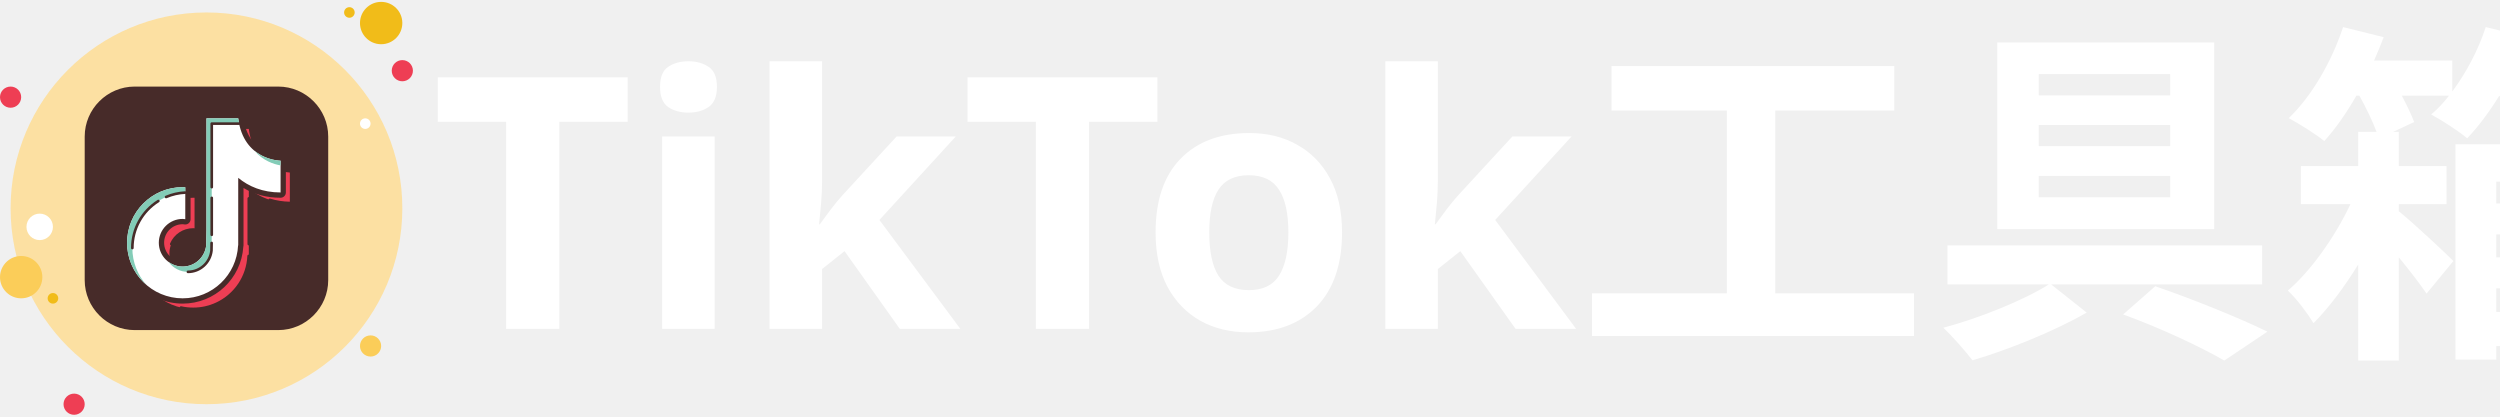
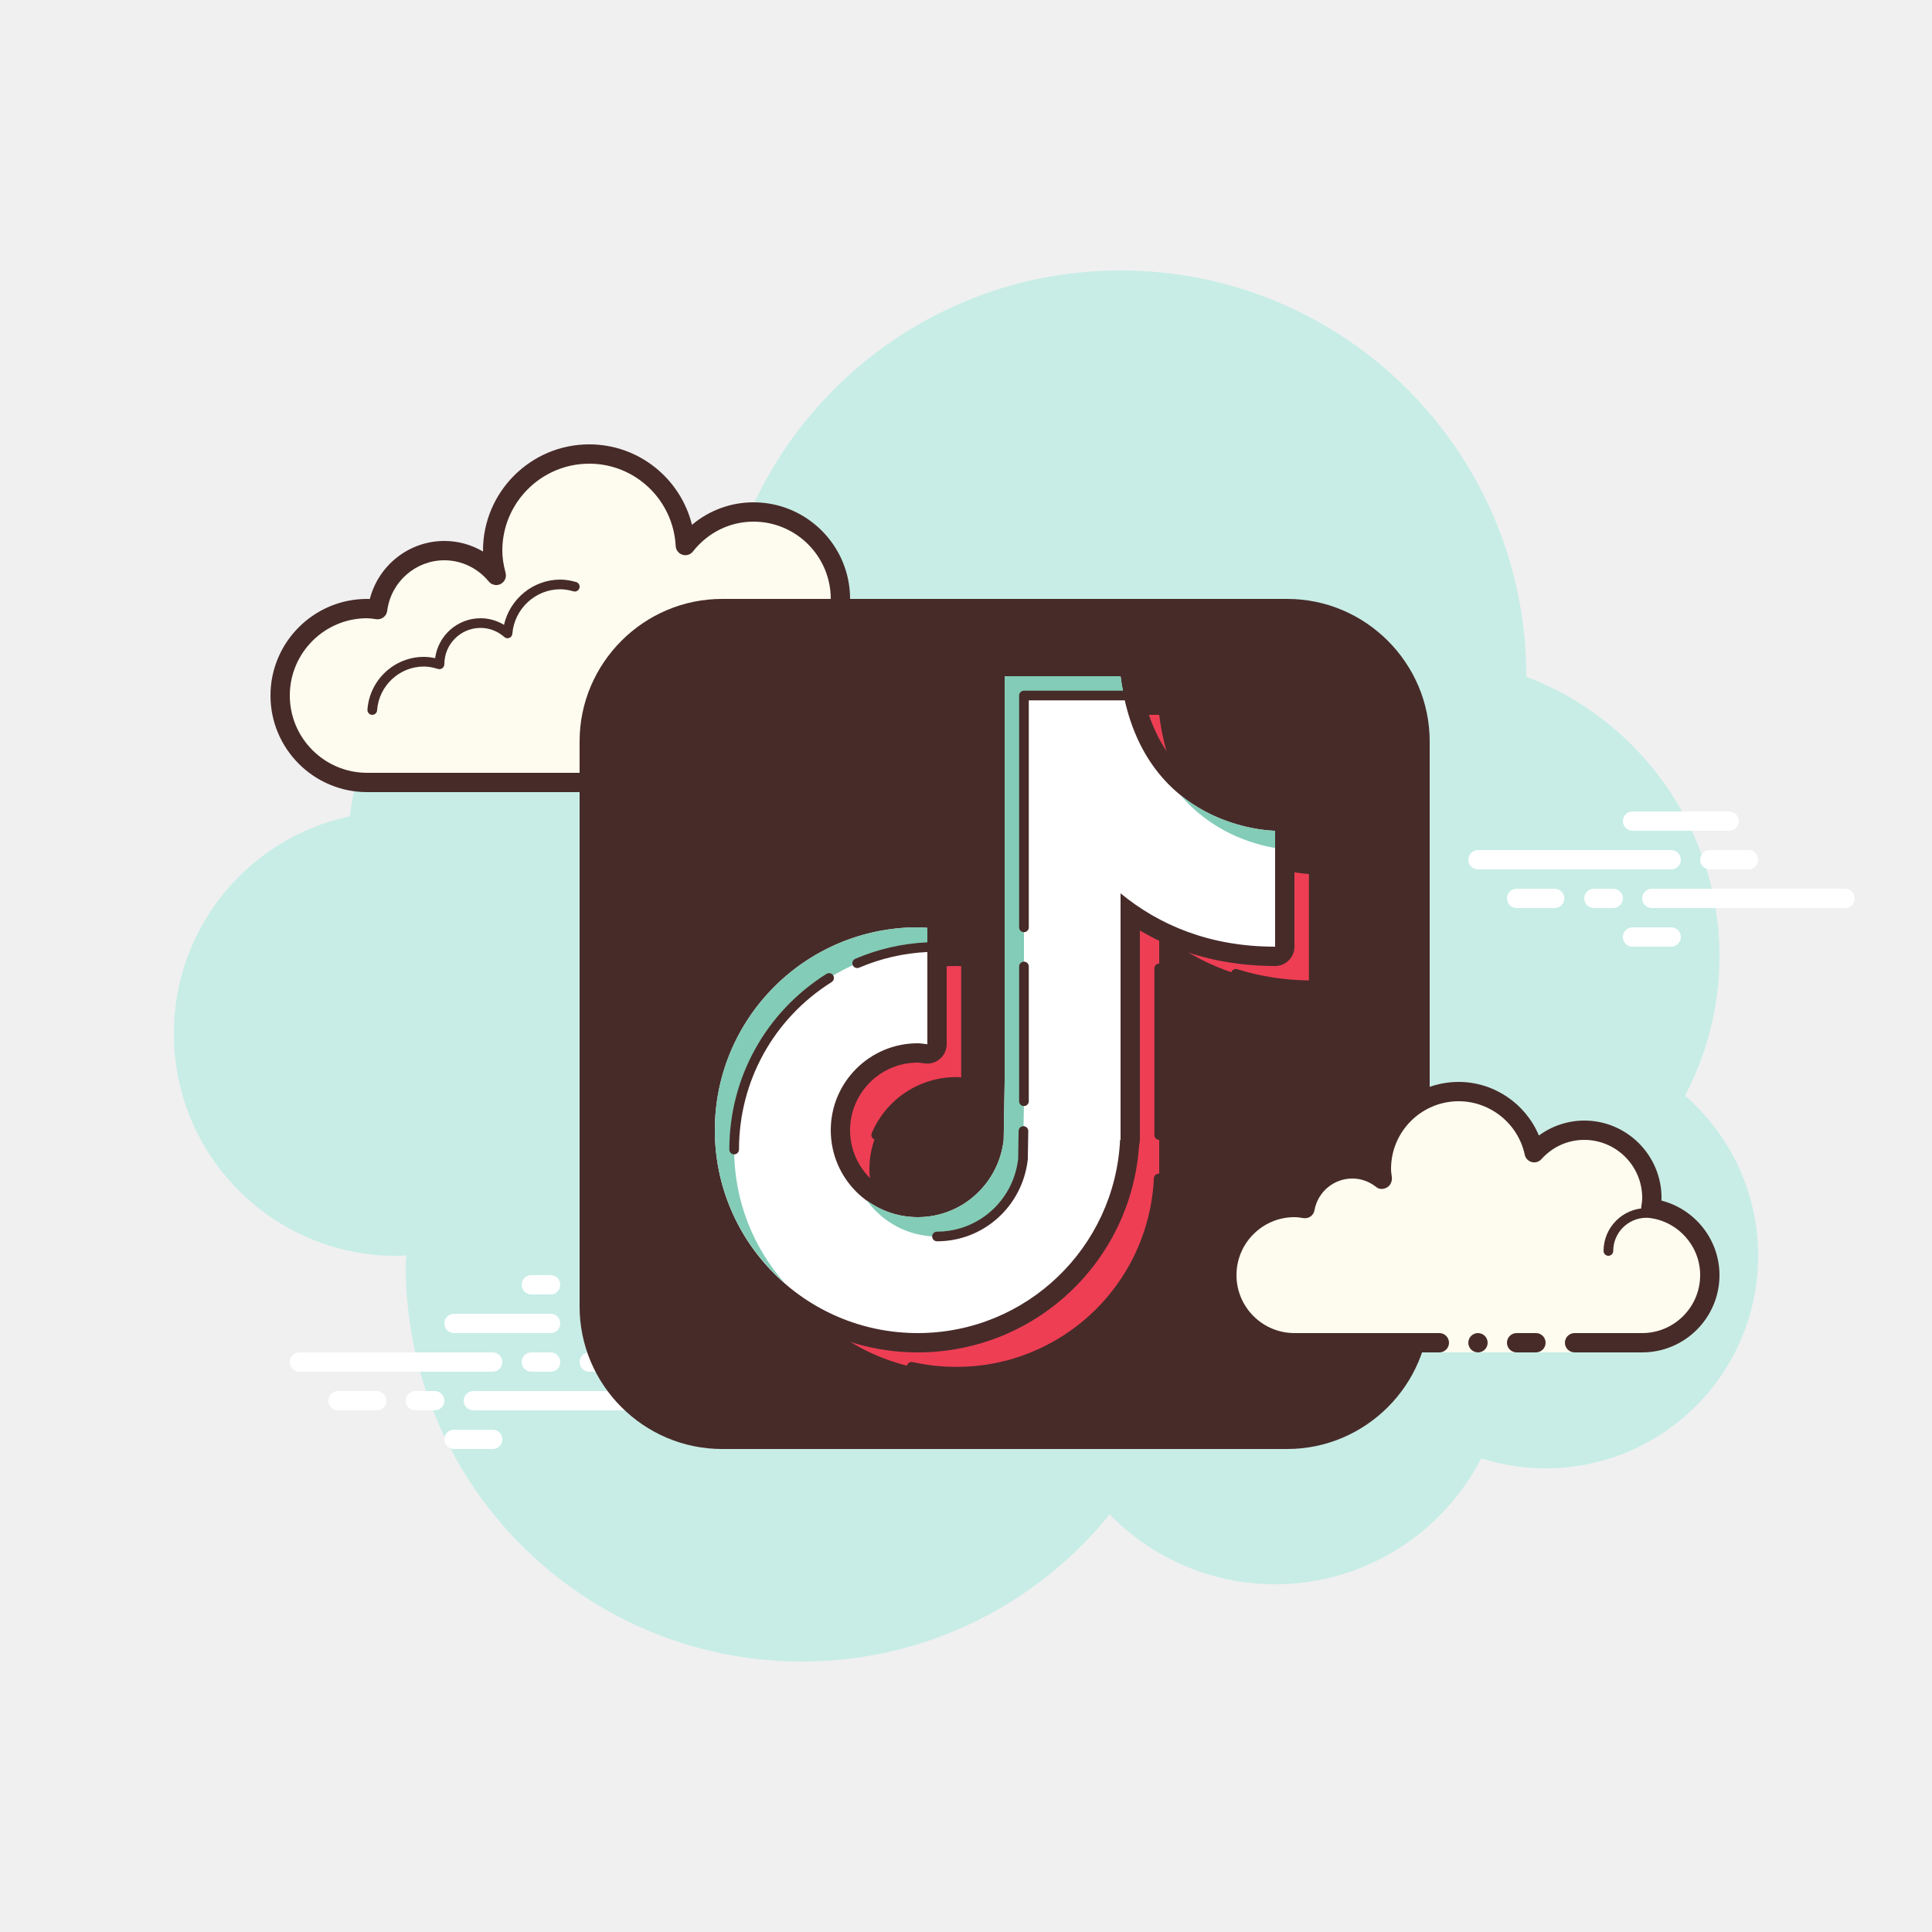
- <svg xmlns="http://www.w3.org/2000/svg" width="3000" height="500" p-id="22997" version="1.1" class="icon" t="1597416718318">
-   <g id="Layer_1">
-     <rect id="svg_7" height="500" width="3000" y="0" x="0" stroke-width="0" stroke="null" fill="none" />
-     <g stroke="null">
-       <circle stroke="null" fill="#ee3e54" r="12.705" cy="116.596" cx="12.705" />
-       <circle stroke="null" fill="#f1bc19" r="6.353" cy="14.955" cx="419.269" />
-       <circle stroke="null" fill="#fce0a2" r="235.045" cy="250" cx="247.75" />
-       <circle stroke="null" fill="#f1bc19" r="25.41" cy="27.66" cx="457.385" />
-       <circle stroke="null" fill="#ee3e54" r="12.705" cy="84.833" cx="482.795" />
-       <circle stroke="null" fill="#fbcd59" r="12.705" cy="415.167" cx="444.68" />
-       <circle stroke="null" fill="#fbcd59" r="25.41" cy="332.583" cx="25.41" />
-       <circle stroke="null" fill="#ee3e54" r="12.705" cy="485.045" cx="88.936" />
-       <circle stroke="null" fill="#fff" r="15.881" cy="272.234" cx="47.644" />
-       <circle stroke="null" fill="#f1bc19" r="6.353" cy="357.994" cx="63.526" />
-       <circle stroke="null" fill="#fff" r="6.353" cy="148.359" cx="438.327" />
-       <g stroke="null">
-         <path stroke="null" d="m161.59,391.662c-30.6,0 -55.502,-24.902 -55.502,-55.502l0,-172.313c0,-30.6 24.902,-55.502 55.502,-55.502l172.313,0c30.6,0 55.502,24.902 55.502,55.502l0,172.313c0,30.6 -24.902,55.502 -55.502,55.502l-172.313,0z" fill="#472b29" />
-         <path stroke="null" d="m333.903,112.785c28.155,0 51.056,22.907 51.056,51.056l0,172.313c0,28.155 -22.907,51.056 -51.056,51.056l-172.313,0c-28.155,0 -51.056,-22.907 -51.056,-51.056l0,-172.307c0,-28.155 22.907,-51.056 51.056,-51.056l172.313,0m0,-8.9l-172.313,0c-32.97,0 -59.949,26.979 -59.949,59.956l0,172.313c0,32.97 26.979,59.949 59.949,59.949l172.313,0c32.976,0 59.956,-26.979 59.956,-59.949l0,-172.313c0,-32.976 -26.979,-59.956 -59.956,-59.956l0,0z" fill="#472b29" />
-       </g>
-       <g stroke="null">
-         <path stroke="null" d="m349.391,205.532c0,0 -44.468,0 -50.821,-50.821l-38.115,0l0,89.088l0,44.315l-0.318,19.058c-1.601,14.274 -13.569,25.41 -28.269,25.41c-15.786,0 -28.587,-12.8 -28.587,-28.587s12.8,-28.587 28.587,-28.587c1.086,0 2.122,0.203 3.176,0.318l0,-38.274c-1.061,-0.051 -2.103,-0.159 -3.176,-0.159c-36.839,0 -66.702,29.863 -66.702,66.702c0,36.839 29.863,66.702 66.702,66.702c35.765,0 64.872,-28.174 66.543,-63.526l0.159,0l0,-81.059c12.578,10.31 29.12,17.533 50.821,17.533c0,-12.705 0,-38.115 0,-38.115z" fill="#ee3e54" />
-       </g>
-       <g stroke="null">
-         <path stroke="null" d="m298.571,294.468c-0.877,0 -1.588,-0.711 -1.588,-1.588l0,-54.791c0,-0.877 0.711,-1.588 1.588,-1.588s1.588,0.711 1.588,1.588l0,54.791c0,0.877 -0.711,1.588 -1.588,1.588z" fill="#472b29" />
-       </g>
-       <g stroke="null">
-         <path stroke="null" d="m231.869,372.287c-5.076,0 -10.132,-0.559 -15.03,-1.658c-0.858,-0.191 -1.398,-1.042 -1.201,-1.899c0.191,-0.851 1.01,-1.404 1.899,-1.201c9.326,2.09 19.299,2.103 28.587,0.013c2.058,-0.451 4.11,-1.016 6.118,-1.683c2.528,-0.839 5.006,-1.83 7.35,-2.941c21.84,-10.317 36.102,-31.706 37.232,-55.82c0.044,-0.851 0.737,-1.512 1.588,-1.512c0.877,0 1.671,0.711 1.671,1.588c0,0.216 -0.038,0.419 -0.114,0.616c-1.372,25.067 -16.282,47.257 -39.024,57.999c-2.465,1.175 -5.057,2.211 -7.718,3.087c-2.103,0.692 -4.263,1.29 -6.422,1.766c-4.853,1.093 -9.878,1.645 -14.935,1.645z" fill="#472b29" />
-       </g>
-       <g stroke="null">
-         <path stroke="null" d="m205.531,294.455c-0.203,0 -0.413,-0.038 -0.623,-0.127c-0.807,-0.343 -1.188,-1.277 -0.845,-2.084c4.739,-11.193 15.653,-18.422 27.805,-18.422c0.54,0 1.067,0.044 1.588,0.108l0,-36.47c0,-0.877 0.711,-1.588 1.588,-1.588s1.588,0.711 1.588,1.588l0,38.274c0,0.451 -0.191,0.883 -0.527,1.188c-0.343,0.299 -0.788,0.426 -1.232,0.394l-0.978,-0.127c-0.661,-0.089 -1.334,-0.184 -2.02,-0.184c-10.876,0 -20.639,6.473 -24.877,16.491c-0.267,0.591 -0.851,0.959 -1.467,0.959z" fill="#472b29" />
-       </g>
-       <g stroke="null">
-         <path stroke="null" d="m349.391,245.236c-9.211,0 -17.984,-1.302 -26.084,-3.869c-0.839,-0.267 -1.302,-1.163 -1.035,-1.988c0.267,-0.839 1.188,-1.302 1.988,-1.035c7.325,2.319 15.24,3.57 23.543,3.71l0,-34.996c-4.193,-0.28 -15.913,-1.76 -27.24,-9.548c-0.724,-0.495 -0.908,-1.486 -0.407,-2.211c0.502,-0.718 1.499,-0.896 2.211,-0.407c13.01,8.944 26.89,9.052 27.03,9.052c0.877,0 1.588,0.711 1.588,1.588l0,38.115c-0.006,0.877 -0.718,1.588 -1.594,1.588z" fill="#472b29" />
-       </g>
-       <g stroke="null">
-         <path stroke="null" d="m219.163,361.17c-38.528,0 -69.878,-31.35 -69.878,-69.878s31.35,-69.878 69.878,-69.878c0.762,0 1.506,0.051 2.255,0.102l1.067,0.07c1.696,0.076 3.03,1.474 3.03,3.17l0,38.274c0,0.908 -0.388,1.76 -1.061,2.37c-0.584,0.521 -1.34,0.807 -2.115,0.807c-0.121,0 -1.372,-0.146 -1.372,-0.146c-0.597,-0.083 -1.188,-0.178 -1.804,-0.178c-14.014,0 -25.41,11.396 -25.41,25.41s11.396,25.41 25.41,25.41c12.87,0 23.67,-9.707 25.105,-22.59l0.305,-18.759l0,-133.347c0,-1.753 1.423,-3.176 3.176,-3.176l38.115,0c1.601,0 2.954,1.194 3.151,2.782c5.921,47.327 45.974,48.038 47.676,48.044c1.747,0.006 3.17,1.429 3.17,3.176l0,38.115c0,1.753 -1.423,3.176 -3.176,3.176c-17.965,0 -33.961,-4.815 -47.644,-14.325l0,74.668c0,0.407 -0.083,0.8 -0.216,1.169c-2.268,36.826 -32.671,65.533 -69.662,65.533z" fill="#fff" />
-         <path stroke="null" d="m285.865,142.006c6.353,50.821 50.821,50.821 50.821,50.821s0,25.41 0,38.115c-21.7,0 -38.242,-7.217 -50.821,-17.533l0,81.059l-0.159,0c-1.671,35.352 -30.778,63.526 -66.543,63.526c-36.839,0 -66.702,-29.863 -66.702,-66.702c0,-36.839 29.863,-66.702 66.702,-66.702c1.074,0 2.115,0.108 3.176,0.159l0,38.274c-1.055,-0.114 -2.09,-0.318 -3.176,-0.318c-15.786,0 -28.587,12.8 -28.587,28.587s12.8,28.587 28.587,28.587c14.7,0 26.668,-11.136 28.269,-25.41l0.318,-19.058l0,-44.315l0,-89.088l38.115,0m0,-6.353l-38.115,0c-3.507,0 -6.353,2.846 -6.353,6.353l0,89.088l0,44.315l-0.311,18.632c-1.391,11.13 -10.761,19.483 -21.923,19.483c-12.26,0 -22.234,-9.974 -22.234,-22.234s9.974,-22.234 22.234,-22.234c0.476,0 0.934,0.083 1.391,0.146l1.074,0.14c0.235,0.025 0.47,0.038 0.705,0.038c1.556,0 3.062,-0.572 4.237,-1.62c1.353,-1.207 2.122,-2.929 2.122,-4.739l0,-38.274c0,-3.392 -2.662,-6.187 -6.054,-6.346l-0.991,-0.064c-0.826,-0.051 -1.645,-0.102 -2.484,-0.102c-40.282,0 -73.054,32.773 -73.054,73.054s32.773,73.054 73.054,73.054c38.554,0 70.259,-29.825 72.807,-68.157c0.159,-0.546 0.248,-1.124 0.248,-1.722l0,-68.855c13.067,7.756 27.97,11.682 44.468,11.682c3.507,0 6.353,-2.846 6.353,-6.353l0,-38.115c0,-3.507 -2.846,-6.353 -6.353,-6.353c-1.563,-0.013 -38.967,-0.832 -44.519,-45.256c-0.394,-3.176 -3.1,-5.565 -6.302,-5.565l0,0z" fill="#472b29" />
-       </g>
-       <g stroke="null">
-         <path stroke="null" d="m336.686,198.493c0,-3.43 0,-5.666 0,-5.666s-16.828,-0.044 -31.261,-11.886c10.215,12.133 23.511,16.224 31.261,17.552z" fill="#83ccb7" />
-         <path stroke="null" d="m202.431,314.377c5.196,7.153 13.569,11.854 23.085,11.854c14.7,0 26.668,-11.136 28.269,-25.41l0.318,-19.058l0,-44.315l0,-89.088l32.913,0c-0.426,-2.058 -0.864,-4.097 -1.15,-6.353l-38.115,0l0,89.088l0,44.315l-0.318,19.058c-1.601,14.274 -13.569,25.41 -28.269,25.41c-6.27,0 -12.019,-2.077 -16.733,-5.501z" fill="#83ccb7" />
-         <path stroke="null" d="m158.814,297.644c0,-35.765 28.174,-64.872 63.526,-66.543l0,-6.353c-1.061,-0.051 -2.103,-0.159 -3.176,-0.159c-36.839,0 -66.702,29.863 -66.702,66.702c0,20.036 8.881,37.963 22.863,50.192c-10.253,-11.727 -16.51,-27.037 -16.51,-43.839z" fill="#83ccb7" />
-       </g>
-       <g stroke="null">
-         <path stroke="null" d="m254.103,226.178c-0.877,0 -1.588,-0.711 -1.588,-1.588l0,-76.231c0,-0.877 0.711,-1.588 1.588,-1.588l32.913,0c0.877,0 1.588,0.711 1.588,1.588s-0.711,1.588 -1.588,1.588l-31.324,0l0,74.643c0,0.877 -0.711,1.588 -1.588,1.588z" fill="#472b29" />
-         <path stroke="null" d="m254.103,283.351c-0.877,0 -1.588,-0.711 -1.588,-1.588l0,-44.315c0,-0.877 0.711,-1.588 1.588,-1.588s1.588,0.711 1.588,1.588l0,44.315c0,0.877 -0.711,1.588 -1.588,1.588z" fill="#472b29" />
-         <path stroke="null" d="m225.516,327.819c-0.877,0 -1.588,-0.711 -1.588,-1.588s0.711,-1.588 1.588,-1.588c13.683,0 25.156,-10.317 26.687,-23.994l0.14,-9.122c0.013,-0.87 0.724,-1.563 1.588,-1.563c0.006,0 0.019,0 0.025,0c0.883,0.013 1.575,0.737 1.563,1.614l-0.152,9.268c-1.715,15.443 -14.547,26.973 -29.851,26.973z" fill="#472b29" />
-         <path stroke="null" d="m199.261,237.975c-0.616,0 -1.201,-0.362 -1.455,-0.959c-0.349,-0.807 0.025,-1.741 0.832,-2.084c7.502,-3.208 15.449,-5.031 23.632,-5.419c0.769,0.083 1.62,0.642 1.664,1.512c0.038,0.877 -0.642,1.62 -1.512,1.664c-7.801,0.368 -15.38,2.103 -22.526,5.158c-0.21,0.089 -0.426,0.127 -0.635,0.127z" fill="#472b29" />
-         <path stroke="null" d="m158.814,299.232c-0.877,0 -1.588,-0.711 -1.588,-1.588c0,-23.587 11.949,-45.179 31.953,-57.764c0.737,-0.445 1.722,-0.248 2.192,0.502c0.464,0.737 0.241,1.722 -0.502,2.192c-19.077,11.994 -30.467,32.582 -30.467,55.07c0,0.877 -0.711,1.588 -1.588,1.588z" fill="#472b29" />
-       </g>
-     </g>
-     <text style="cursor: move;" font-style="normal" font-weight="bold" transform="matrix(17.613 0 0 17.613 -10518.3 -2327.64)" stroke="#000000" xml:space="preserve" text-anchor="start" font-family="'Rubik'" font-size="24" stroke-width="0" id="svg_1" y="154.563" x="626.53" fill="#ffffff">TikTok工具箱</text>
+ <svg xmlns="http://www.w3.org/2000/svg" viewBox="0 0 100 100">
+   <path fill="#c7ede6" d="M87.215,56.71C88.35,54.555,89,52.105,89,49.5c0-6.621-4.159-12.257-10.001-14.478 C78.999,35.015,79,35.008,79,35c0-11.598-9.402-21-21-21c-9.784,0-17.981,6.701-20.313,15.757C36.211,29.272,34.638,29,33,29 c-7.692,0-14.023,5.793-14.89,13.252C12.906,43.353,9,47.969,9,53.5C9,59.851,14.149,65,20.5,65c0.177,0,0.352-0.012,0.526-0.022 C21.022,65.153,21,65.324,21,65.5C21,76.822,30.178,86,41.5,86c6.437,0,12.175-2.972,15.934-7.614C59.612,80.611,62.64,82,66,82 c4.65,0,8.674-2.65,10.666-6.518C77.718,75.817,78.837,76,80,76c6.075,0,11-4.925,11-11C91,61.689,89.53,58.727,87.215,56.71z" />
+   <path fill="#fdfcef" d="M34.5,40.5V41h3v-0.5c0,0,4.242,0,5.5,0c2.485,0,4.5-2.015,4.5-4.5 c0-2.333-1.782-4.229-4.055-4.455C43.467,31.364,43.5,31.187,43.5,31c0-2.485-2.015-4.5-4.5-4.5c-1.438,0-2.703,0.686-3.527,1.736 C35.333,25.6,33.171,23.5,30.5,23.5c-2.761,0-5,2.239-5,5c0,0.446,0.077,0.87,0.187,1.282C25.045,29.005,24.086,28.5,23,28.5 c-1.781,0-3.234,1.335-3.455,3.055C19.364,31.533,19.187,31.5,19,31.5c-2.485,0-4.5,2.015-4.5,4.5s2.015,4.5,4.5,4.5s9.5,0,9.5,0 H34.5z" />
+   <path fill="#472b29" d="M30.5,23c-3.033,0-5.5,2.467-5.5,5.5c0,0.016,0,0.031,0,0.047C24.398,28.192,23.71,28,23,28 c-1.831,0-3.411,1.261-3.858,3.005C19.095,31.002,19.048,31,19,31c-2.757,0-5,2.243-5,5s2.243,5,5,5h15.5 c0.276,0,0.5-0.224,0.5-0.5S34.776,40,34.5,40H19c-2.206,0-4-1.794-4-4s1.794-4,4-4c0.117,0,0.23,0.017,0.343,0.032l0.141,0.019 c0.021,0.003,0.041,0.004,0.062,0.004c0.246,0,0.462-0.185,0.495-0.437C20.232,30.125,21.504,29,23,29 c0.885,0,1.723,0.401,2.301,1.1c0.098,0.118,0.241,0.182,0.386,0.182c0.078,0,0.156-0.018,0.228-0.056 c0.209-0.107,0.314-0.346,0.254-0.573C26.054,29.218,26,28.852,26,28.5c0-2.481,2.019-4.5,4.5-4.5 c2.381,0,4.347,1.872,4.474,4.263c0.011,0.208,0.15,0.387,0.349,0.45c0.05,0.016,0.101,0.024,0.152,0.024 c0.15,0,0.296-0.069,0.392-0.192C36.638,27.563,37.779,27,39,27c2.206,0,4,1.794,4,4c0,0.117-0.017,0.23-0.032,0.343l-0.019,0.141 c-0.016,0.134,0.022,0.268,0.106,0.373c0.084,0.105,0.207,0.172,0.34,0.185C45.451,32.247,47,33.949,47,36c0,2.206-1.794,4-4,4 h-5.5c-0.276,0-0.5,0.224-0.5,0.5s0.224,0.5,0.5,0.5H43c2.757,0,5-2.243,5-5c0-2.397-1.689-4.413-4.003-4.877 C43.999,31.082,44,31.041,44,31c0-2.757-2.243-5-5-5c-1.176,0-2.293,0.416-3.183,1.164C35.219,24.76,33.055,23,30.5,23L30.5,23z" />
+   <path fill="#472b29" d="M29,30c-1.403,0-2.609,0.999-2.913,2.341C25.72,32.119,25.301,32,24.875,32 c-1.202,0-2.198,0.897-2.353,2.068C22.319,34.022,22.126,34,21.937,34c-1.529,0-2.811,1.2-2.918,2.732 C19.01,36.87,19.114,36.99,19.251,37c0.006,0,0.012,0,0.018,0c0.13,0,0.24-0.101,0.249-0.232c0.089-1.271,1.151-2.268,2.419-2.268 c0.229,0,0.47,0.042,0.738,0.127c0.022,0.007,0.045,0.01,0.067,0.01c0.055,0,0.11-0.02,0.156-0.054 C22.962,34.537,23,34.455,23,34.375c0-1.034,0.841-1.875,1.875-1.875c0.447,0,0.885,0.168,1.231,0.473 c0.047,0.041,0.106,0.063,0.165,0.063c0.032,0,0.063-0.006,0.093-0.019c0.088-0.035,0.148-0.117,0.155-0.212 C26.623,31.512,27.712,30.5,29,30.5c0.208,0,0.425,0.034,0.682,0.107c0.023,0.007,0.047,0.01,0.07,0.01 c0.109,0,0.207-0.073,0.239-0.182c0.038-0.133-0.039-0.271-0.172-0.309C29.517,30.04,29.256,30,29,30L29,30z" />
+   <path fill="#472b29" d="M42.883,31.5c-1.326,0-2.508,0.897-2.874,2.182c-0.038,0.133,0.039,0.271,0.172,0.309 C40.205,33.997,40.228,34,40.25,34c0.109,0,0.209-0.072,0.24-0.182C40.795,32.748,41.779,32,42.883,32 c0.117,0,0.23,0.014,0.342,0.029c0.012,0.002,0.023,0.003,0.035,0.003c0.121,0,0.229-0.092,0.246-0.217 c0.019-0.137-0.077-0.263-0.214-0.281C43.158,31.516,43.022,31.5,42.883,31.5L42.883,31.5z" />
+   <path fill="#fff" d="M25.5,71h-10c-0.276,0-0.5-0.224-0.5-0.5s0.224-0.5,0.5-0.5h10c0.276,0,0.5,0.224,0.5,0.5 S25.777,71,25.5,71z" />
+   <path fill="#fff" d="M28.5,71h-1c-0.276,0-0.5-0.224-0.5-0.5s0.224-0.5,0.5-0.5h1c0.276,0,0.5,0.224,0.5,0.5 S28.777,71,28.5,71z" />
+   <path fill="#fff" d="M33.491,73H24.5c-0.276,0-0.5-0.224-0.5-0.5s0.224-0.5,0.5-0.5h8.991c0.276,0,0.5,0.224,0.5,0.5 S33.767,73,33.491,73z" />
+   <path fill="#fff" d="M22.5,73h-1c-0.276,0-0.5-0.224-0.5-0.5s0.224-0.5,0.5-0.5h1c0.276,0,0.5,0.224,0.5,0.5 S22.777,73,22.5,73z" />
+   <path fill="#fff" d="M19.5,73h-2c-0.276,0-0.5-0.224-0.5-0.5s0.224-0.5,0.5-0.5h2c0.276,0,0.5,0.224,0.5,0.5 S19.777,73,19.5,73z" />
+   <path fill="#fff" d="M25.5,75h-2c-0.276,0-0.5-0.224-0.5-0.5s0.224-0.5,0.5-0.5h2c0.276,0,0.5,0.224,0.5,0.5 S25.776,75,25.5,75z" />
+   <path fill="#fff" d="M28.5,66c-0.177,0-0.823,0-1,0c-0.276,0-0.5,0.224-0.5,0.5c0,0.276,0.224,0.5,0.5,0.5 c0.177,0,0.823,0,1,0c0.276,0,0.5-0.224,0.5-0.5C29,66.224,28.776,66,28.5,66z" />
+   <path fill="#fff" d="M28.5,68c-0.177,0-4.823,0-5,0c-0.276,0-0.5,0.224-0.5,0.5c0,0.276,0.224,0.5,0.5,0.5 c0.177,0,4.823,0,5,0c0.276,0,0.5-0.224,0.5-0.5C29,68.224,28.776,68,28.5,68z" />
+   <path fill="#fff" d="M33.5,70c-0.177,0-2.823,0-3,0c-0.276,0-0.5,0.224-0.5,0.5c0,0.276,0.224,0.5,0.5,0.5 c0.177,0,2.823,0,3,0c0.276,0,0.5-0.224,0.5-0.5C34,70.224,33.776,70,33.5,70z" />
+   <g>
+     <path fill="#fff" d="M86.5,45h-10c-0.276,0-0.5-0.224-0.5-0.5s0.224-0.5,0.5-0.5h10c0.276,0,0.5,0.224,0.5,0.5 S86.776,45,86.5,45z" />
+     <path fill="#fff" d="M90.5,45h-2c-0.276,0-0.5-0.224-0.5-0.5s0.224-0.5,0.5-0.5h2c0.276,0,0.5,0.224,0.5,0.5 S90.776,45,90.5,45z" />
+     <path fill="#fff" d="M95.5,47h-10c-0.276,0-0.5-0.224-0.5-0.5s0.224-0.5,0.5-0.5h10c0.276,0,0.5,0.224,0.5,0.5 S95.777,47,95.5,47z" />
+     <path fill="#fff" d="M83.5,47h-1c-0.276,0-0.5-0.224-0.5-0.5s0.224-0.5,0.5-0.5h1c0.276,0,0.5,0.224,0.5,0.5 S83.776,47,83.5,47z" />
+     <path fill="#fff" d="M80.47,47H78.5c-0.276,0-0.5-0.224-0.5-0.5s0.224-0.5,0.5-0.5h1.97c0.276,0,0.5,0.224,0.5,0.5 S80.746,47,80.47,47z" />
+     <path fill="#fff" d="M89.5,43h-5c-0.276,0-0.5-0.224-0.5-0.5s0.224-0.5,0.5-0.5h5c0.276,0,0.5,0.224,0.5,0.5 S89.777,43,89.5,43z" />
+     <path fill="#fff" d="M86.5,49h-2c-0.276,0-0.5-0.224-0.5-0.5s0.224-0.5,0.5-0.5h2c0.276,0,0.5,0.224,0.5,0.5 S86.776,49,86.5,49z" />
+   </g>
+   <g>
+     <path fill="#472b29" d="M37.375,74.3c-3.681,0-6.675-2.994-6.675-6.675v-29.25c0-3.681,2.994-6.675,6.675-6.675h29.25 c3.681,0,6.675,2.994,6.675,6.675v29.25c0,3.681-2.994,6.675-6.675,6.675H37.375z" />
+     <path fill="#472b29" d="M66.625,32.4c3.295,0,5.975,2.68,5.975,5.975v29.25c0,3.295-2.68,5.975-5.975,5.975h-29.25 c-3.295,0-5.975-2.68-5.975-5.975v-29.25c0-3.295,2.68-5.975,5.975-5.975H66.625 M66.625,31h-29.25 C33.319,31,30,34.319,30,38.375v29.25C30,71.681,33.319,75,37.375,75h29.25C70.681,75,74,71.681,74,67.625v-29.25 C74,34.319,70.681,31,66.625,31L66.625,31z" />
+   </g>
+   <g>
+     <path fill="#ee3e54" d="M68,45c0,0-7,0-8-8h-6v14.024V58l-0.05,3c-0.252,2.247-2.136,4-4.45,4c-2.485,0-4.5-2.015-4.5-4.5 s2.015-4.5,4.5-4.5c0.171,0,0.334,0.032,0.5,0.05v-6.025C49.833,50.017,49.669,50,49.5,50C43.701,50,39,54.701,39,60.5 C39,66.299,43.701,71,49.5,71c5.63,0,10.212-4.435,10.475-10H60V48.24c1.98,1.623,4.584,2.76,8,2.76C68,49,68,45,68,45z" />
+   </g>
+   <g>
+     <path fill="#472b29" d="M60,59c-0.138,0-0.25-0.112-0.25-0.25v-8.625c0-0.138,0.112-0.25,0.25-0.25s0.25,0.112,0.25,0.25 v8.625C60.25,58.888,60.138,59,60,59z" />
+   </g>
+   <g>
+     <path fill="#472b29" d="M49.5,71.25c-0.799,0-1.595-0.088-2.366-0.261c-0.135-0.03-0.22-0.164-0.189-0.299 c0.03-0.134,0.158-0.221,0.299-0.189c1.468,0.33,3.038,0.33,4.5,0.002c0.324-0.071,0.647-0.16,0.963-0.265 c0.398-0.132,0.788-0.288,1.157-0.463c3.438-1.624,5.683-4.991,5.861-8.787c0.007-0.134,0.116-0.238,0.25-0.238 c0.138,0,0.263,0.112,0.263,0.25c0,0.034-0.006,0.066-0.018,0.097c-0.216,3.946-2.563,7.439-6.143,9.13 c-0.388,0.185-0.796,0.348-1.215,0.486c-0.331,0.109-0.671,0.203-1.011,0.278C51.087,71.163,50.296,71.25,49.5,71.25z" />
+   </g>
+   <g>
+     <path fill="#472b29" d="M45.354,58.998c-0.032,0-0.065-0.006-0.098-0.02c-0.127-0.054-0.187-0.201-0.133-0.328 c0.746-1.762,2.464-2.9,4.377-2.9c0.085,0,0.168,0.007,0.25,0.017v-5.741c0-0.138,0.112-0.25,0.25-0.25s0.25,0.112,0.25,0.25v6.025 c0,0.071-0.03,0.139-0.083,0.187c-0.054,0.047-0.124,0.067-0.194,0.062l-0.154-0.02c-0.104-0.014-0.21-0.029-0.318-0.029 c-1.712,0-3.249,1.019-3.916,2.596C45.543,58.94,45.451,58.998,45.354,58.998z" />
+   </g>
+   <g>
+     <path fill="#472b29" d="M68,51.25c-1.45,0-2.831-0.205-4.106-0.609c-0.132-0.042-0.205-0.183-0.163-0.313 c0.042-0.132,0.187-0.206,0.313-0.163c1.153,0.365,2.399,0.562,3.706,0.584V45.24c-0.66-0.044-2.505-0.277-4.288-1.503 c-0.114-0.078-0.143-0.234-0.064-0.348c0.079-0.113,0.235-0.141,0.348-0.064c2.048,1.408,4.233,1.425,4.255,1.425 c0.138,0,0.25,0.112,0.25,0.25v6C68.25,51.138,68.138,51.25,68,51.25z" />
+   </g>
+   <g>
+     <path fill="#fff" d="M47.5,69.5c-6.065,0-11-4.935-11-11s4.935-11,11-11c0.12,0,0.237,0.008,0.355,0.016l0.168,0.011 c0.267,0.012,0.477,0.232,0.477,0.499v6.025c0,0.143-0.061,0.277-0.167,0.373c-0.092,0.082-0.211,0.127-0.333,0.127 c-0.019,0-0.216-0.023-0.216-0.023C47.69,54.515,47.597,54.5,47.5,54.5c-2.206,0-4,1.794-4,4s1.794,4,4,4 c2.026,0,3.726-1.528,3.952-3.556l0.048-2.953V35c0-0.276,0.224-0.5,0.5-0.5h6c0.252,0,0.465,0.188,0.496,0.438 c0.932,7.45,7.237,7.562,7.505,7.563c0.275,0.001,0.499,0.225,0.499,0.5v6c0,0.276-0.224,0.5-0.5,0.5 c-2.828,0-5.346-0.758-7.5-2.255V59c0,0.064-0.013,0.126-0.034,0.184C58.109,64.981,53.323,69.5,47.5,69.5z" />
+     <path fill="#472b29" d="M58,35c1,8,8,8,8,8s0,4,0,6c-3.416,0-6.02-1.136-8-2.76V59h-0.025C57.712,64.565,53.13,69,47.5,69 C41.701,69,37,64.299,37,58.5C37,52.701,41.701,48,47.5,48c0.169,0,0.333,0.017,0.5,0.025v6.025C47.834,54.032,47.671,54,47.5,54 c-2.485,0-4.5,2.015-4.5,4.5s2.015,4.5,4.5,4.5c2.314,0,4.198-1.753,4.45-4L52,56v-6.976V35H58 M58,34h-6c-0.552,0-1,0.448-1,1 v14.024V56l-0.049,2.933C50.732,60.685,49.257,62,47.5,62c-1.93,0-3.5-1.57-3.5-3.5s1.57-3.5,3.5-3.5 c0.075,0,0.147,0.013,0.219,0.023l0.169,0.022c0.037,0.004,0.074,0.006,0.111,0.006c0.245,0,0.482-0.09,0.667-0.255 C48.879,54.606,49,54.335,49,54.05v-6.025c0-0.534-0.419-0.974-0.953-0.999l-0.156-0.01C47.761,47.008,47.632,47,47.5,47 C41.159,47,36,52.159,36,58.5S41.159,70,47.5,70c6.069,0,11.06-4.695,11.461-10.729C58.986,59.185,59,59.094,59,59V48.161 C61.057,49.382,63.403,50,66,50c0.552,0,1-0.448,1-1v-6c0-0.552-0.448-1-1-1c-0.246-0.002-6.134-0.131-7.008-7.124 C58.93,34.376,58.504,34,58,34L58,34z" />
+   </g>
+   <g>
+     <path fill="#83ccb7" d="M66,43.892C66,43.352,66,43,66,43s-2.649-0.007-4.921-1.871C62.687,43.039,64.78,43.683,66,43.892z" />
+     <path fill="#83ccb7" d="M44.866,62.134C45.684,63.26,47.002,64,48.5,64c2.314,0,4.198-1.753,4.45-4L53,57v-6.976V36h5.181 c-0.067-0.324-0.136-0.645-0.181-1h-6v14.024V56l-0.05,3c-0.252,2.247-2.136,4-4.45,4C46.513,63,45.608,62.673,44.866,62.134z" />
+     <path fill="#83ccb7" d="M38,59.5c0-5.63,4.435-10.212,10-10.475v-1C47.833,48.017,47.669,48,47.5,48 C41.701,48,37,52.701,37,58.5c0,3.154,1.398,5.976,3.599,7.901C38.985,64.555,38,62.145,38,59.5z" />
+   </g>
+   <g>
+     <path fill="#472b29" d="M53,48.25c-0.138,0-0.25-0.112-0.25-0.25V36c0-0.138,0.112-0.25,0.25-0.25h5.181 c0.138,0,0.25,0.112,0.25,0.25s-0.112,0.25-0.25,0.25H53.25V48C53.25,48.138,53.138,48.25,53,48.25z" />
+     <path fill="#472b29" d="M53,57.25c-0.138,0-0.25-0.112-0.25-0.25v-6.976c0-0.138,0.112-0.25,0.25-0.25 s0.25,0.112,0.25,0.25V57C53.25,57.138,53.138,57.25,53,57.25z" />
+     <path fill="#472b29" d="M48.5,64.25c-0.138,0-0.25-0.112-0.25-0.25s0.112-0.25,0.25-0.25c2.154,0,3.96-1.624,4.201-3.777 l0.022-1.436c0.002-0.137,0.114-0.246,0.25-0.246c0.001,0,0.003,0,0.004,0c0.139,0.002,0.248,0.116,0.246,0.254l-0.024,1.459 C52.929,62.435,50.909,64.25,48.5,64.25z" />
+     <path fill="#472b29" d="M44.367,50.107c-0.097,0-0.189-0.057-0.229-0.151c-0.055-0.127,0.004-0.274,0.131-0.328 c1.181-0.505,2.432-0.792,3.72-0.853c0.138,0,0.254,0.101,0.262,0.238c0.006,0.138-0.101,0.255-0.238,0.262 c-1.228,0.058-2.421,0.331-3.546,0.812C44.434,50.101,44.4,50.107,44.367,50.107z" />
+     <path fill="#472b29" d="M38,59.75c-0.138,0-0.25-0.112-0.25-0.25c0-3.713,1.881-7.112,5.03-9.093 c0.115-0.07,0.271-0.039,0.345,0.079c0.073,0.116,0.038,0.271-0.079,0.345c-3.003,1.888-4.796,5.129-4.796,8.669 C38.25,59.638,38.138,59.75,38,59.75z" />
+   </g>
+   <g>
+     <path fill="#fdfcef" d="M81.5,69.5c0,0,1.567,0,3.5,0s3.5-1.567,3.5-3.5c0-1.781-1.335-3.234-3.055-3.455 C85.473,62.366,85.5,62.187,85.5,62c0-1.933-1.567-3.5-3.5-3.5c-1.032,0-1.95,0.455-2.59,1.165 c-0.384-1.808-1.987-3.165-3.91-3.165c-2.209,0-4,1.791-4,4c0,0.191,0.03,0.374,0.056,0.558C71.128,60.714,70.592,60.5,70,60.5 c-1.228,0-2.245,0.887-2.455,2.055C67.366,62.527,67.187,62.5,67,62.5c-1.933,0-3.5,1.567-3.5,3.5s1.567,3.5,3.5,3.5s7.5,0,7.5,0 V70h7V69.5z" />
+     <path fill="#472b29" d="M83.25,65C83.112,65,83,64.888,83,64.75c0-1.223,0.995-2.218,2.218-2.218 c0.034,0.009,0.737-0.001,1.244,0.136c0.133,0.036,0.212,0.173,0.176,0.306c-0.036,0.134-0.173,0.213-0.306,0.176 c-0.444-0.12-1.1-0.12-1.113-0.118c-0.948,0-1.719,0.771-1.719,1.718C83.5,64.888,83.388,65,83.25,65z" />
+     <circle cx="76.5" cy="69.5" r=".5" fill="#472b29" />
+     <path fill="#472b29" d="M85,70h-3.5c-0.276,0-0.5-0.224-0.5-0.5s0.224-0.5,0.5-0.5H85c1.654,0,3-1.346,3-3 c0-1.496-1.125-2.768-2.618-2.959c-0.134-0.018-0.255-0.088-0.336-0.196s-0.115-0.244-0.094-0.377C84.975,62.314,85,62.16,85,62 c0-1.654-1.346-3-3-3c-0.85,0-1.638,0.355-2.219,1c-0.125,0.139-0.321,0.198-0.5,0.148c-0.182-0.049-0.321-0.195-0.36-0.379 C78.58,58.165,77.141,57,75.5,57c-1.93,0-3.5,1.57-3.5,3.5c0,0.143,0.021,0.28,0.041,0.418c0.029,0.203-0.063,0.438-0.242,0.54 c-0.179,0.102-0.396,0.118-0.556-0.01C70.878,61.155,70.449,61,70,61c-0.966,0-1.792,0.691-1.963,1.644 c-0.048,0.267-0.296,0.446-0.569,0.405C67.314,63.025,67.16,63,67,63c-1.654,0-3,1.346-3,3s1.346,3,3,3h7.5 c0.276,0,0.5,0.224,0.5,0.5S74.776,70,74.5,70H67c-2.206,0-4-1.794-4-4s1.794-4,4-4c0.059,0,0.116,0.002,0.174,0.006 C67.588,60.82,68.711,60,70,60c0.349,0,0.689,0.061,1.011,0.18C71.176,57.847,73.126,56,75.5,56c1.831,0,3.466,1.127,4.153,2.774 C80.333,58.276,81.155,58,82,58c2.206,0,4,1.794,4,4c0,0.048-0.001,0.095-0.004,0.142C87.739,62.59,89,64.169,89,66 C89,68.206,87.206,70,85,70z" />
+     <path fill="#472b29" d="M79.5,69c-0.159,0-0.841,0-1,0c-0.276,0-0.5,0.224-0.5,0.5c0,0.276,0.224,0.5,0.5,0.5 c0.159,0,0.841,0,1,0c0.276,0,0.5-0.224,0.5-0.5C80,69.224,79.776,69,79.5,69z" />
  </g>
</svg>
